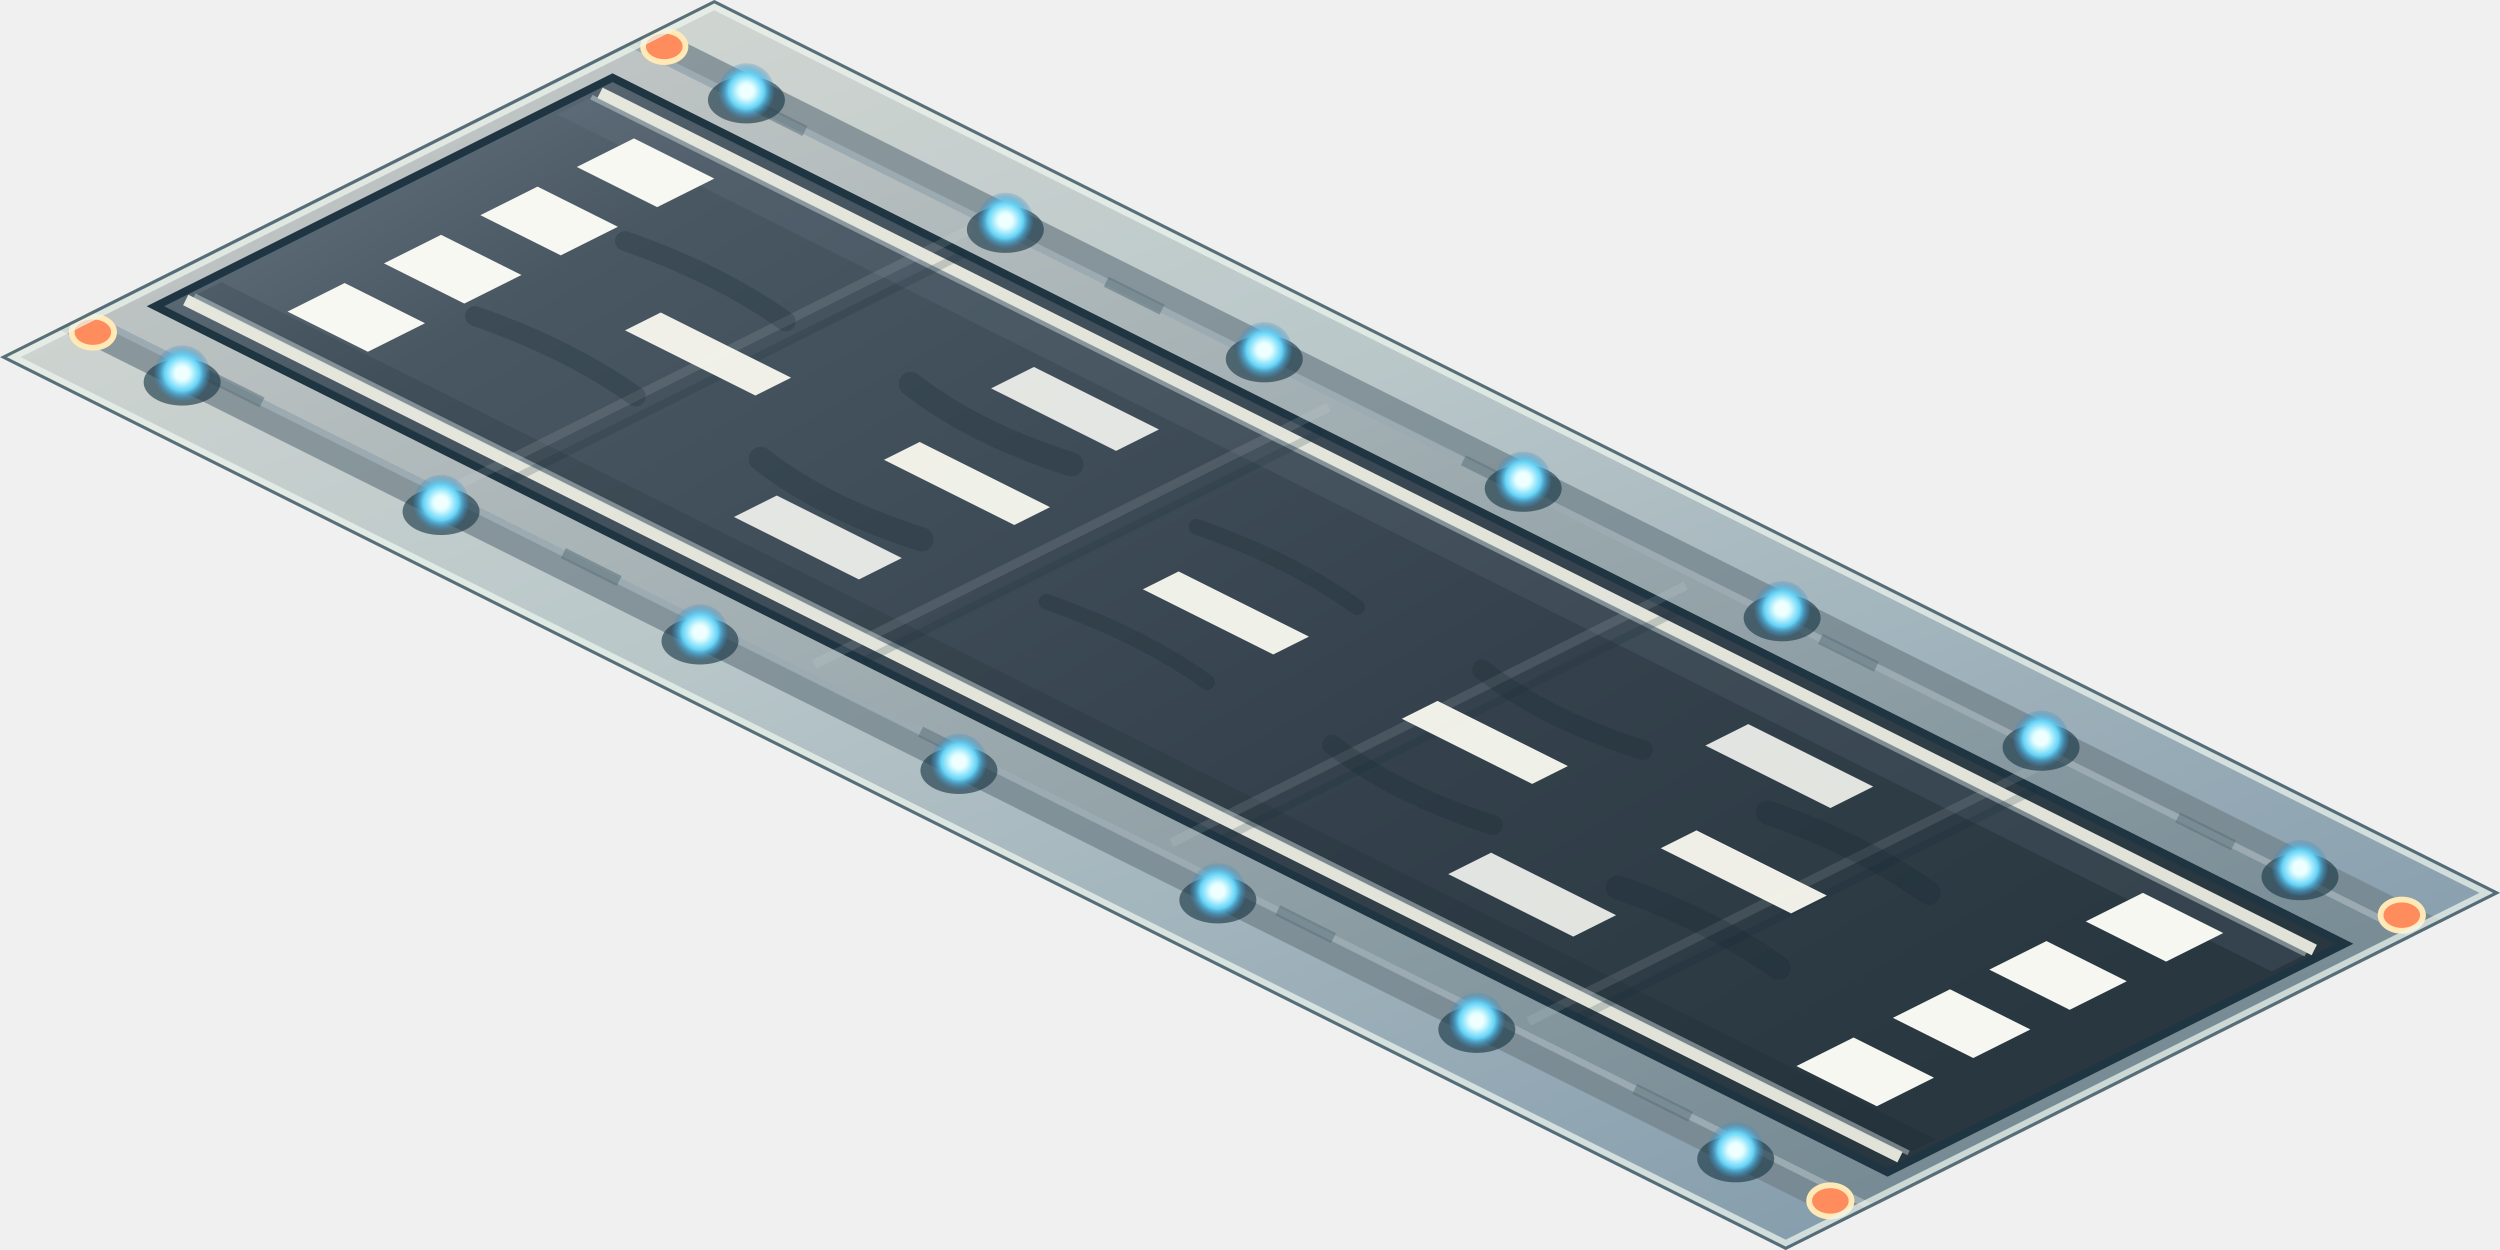
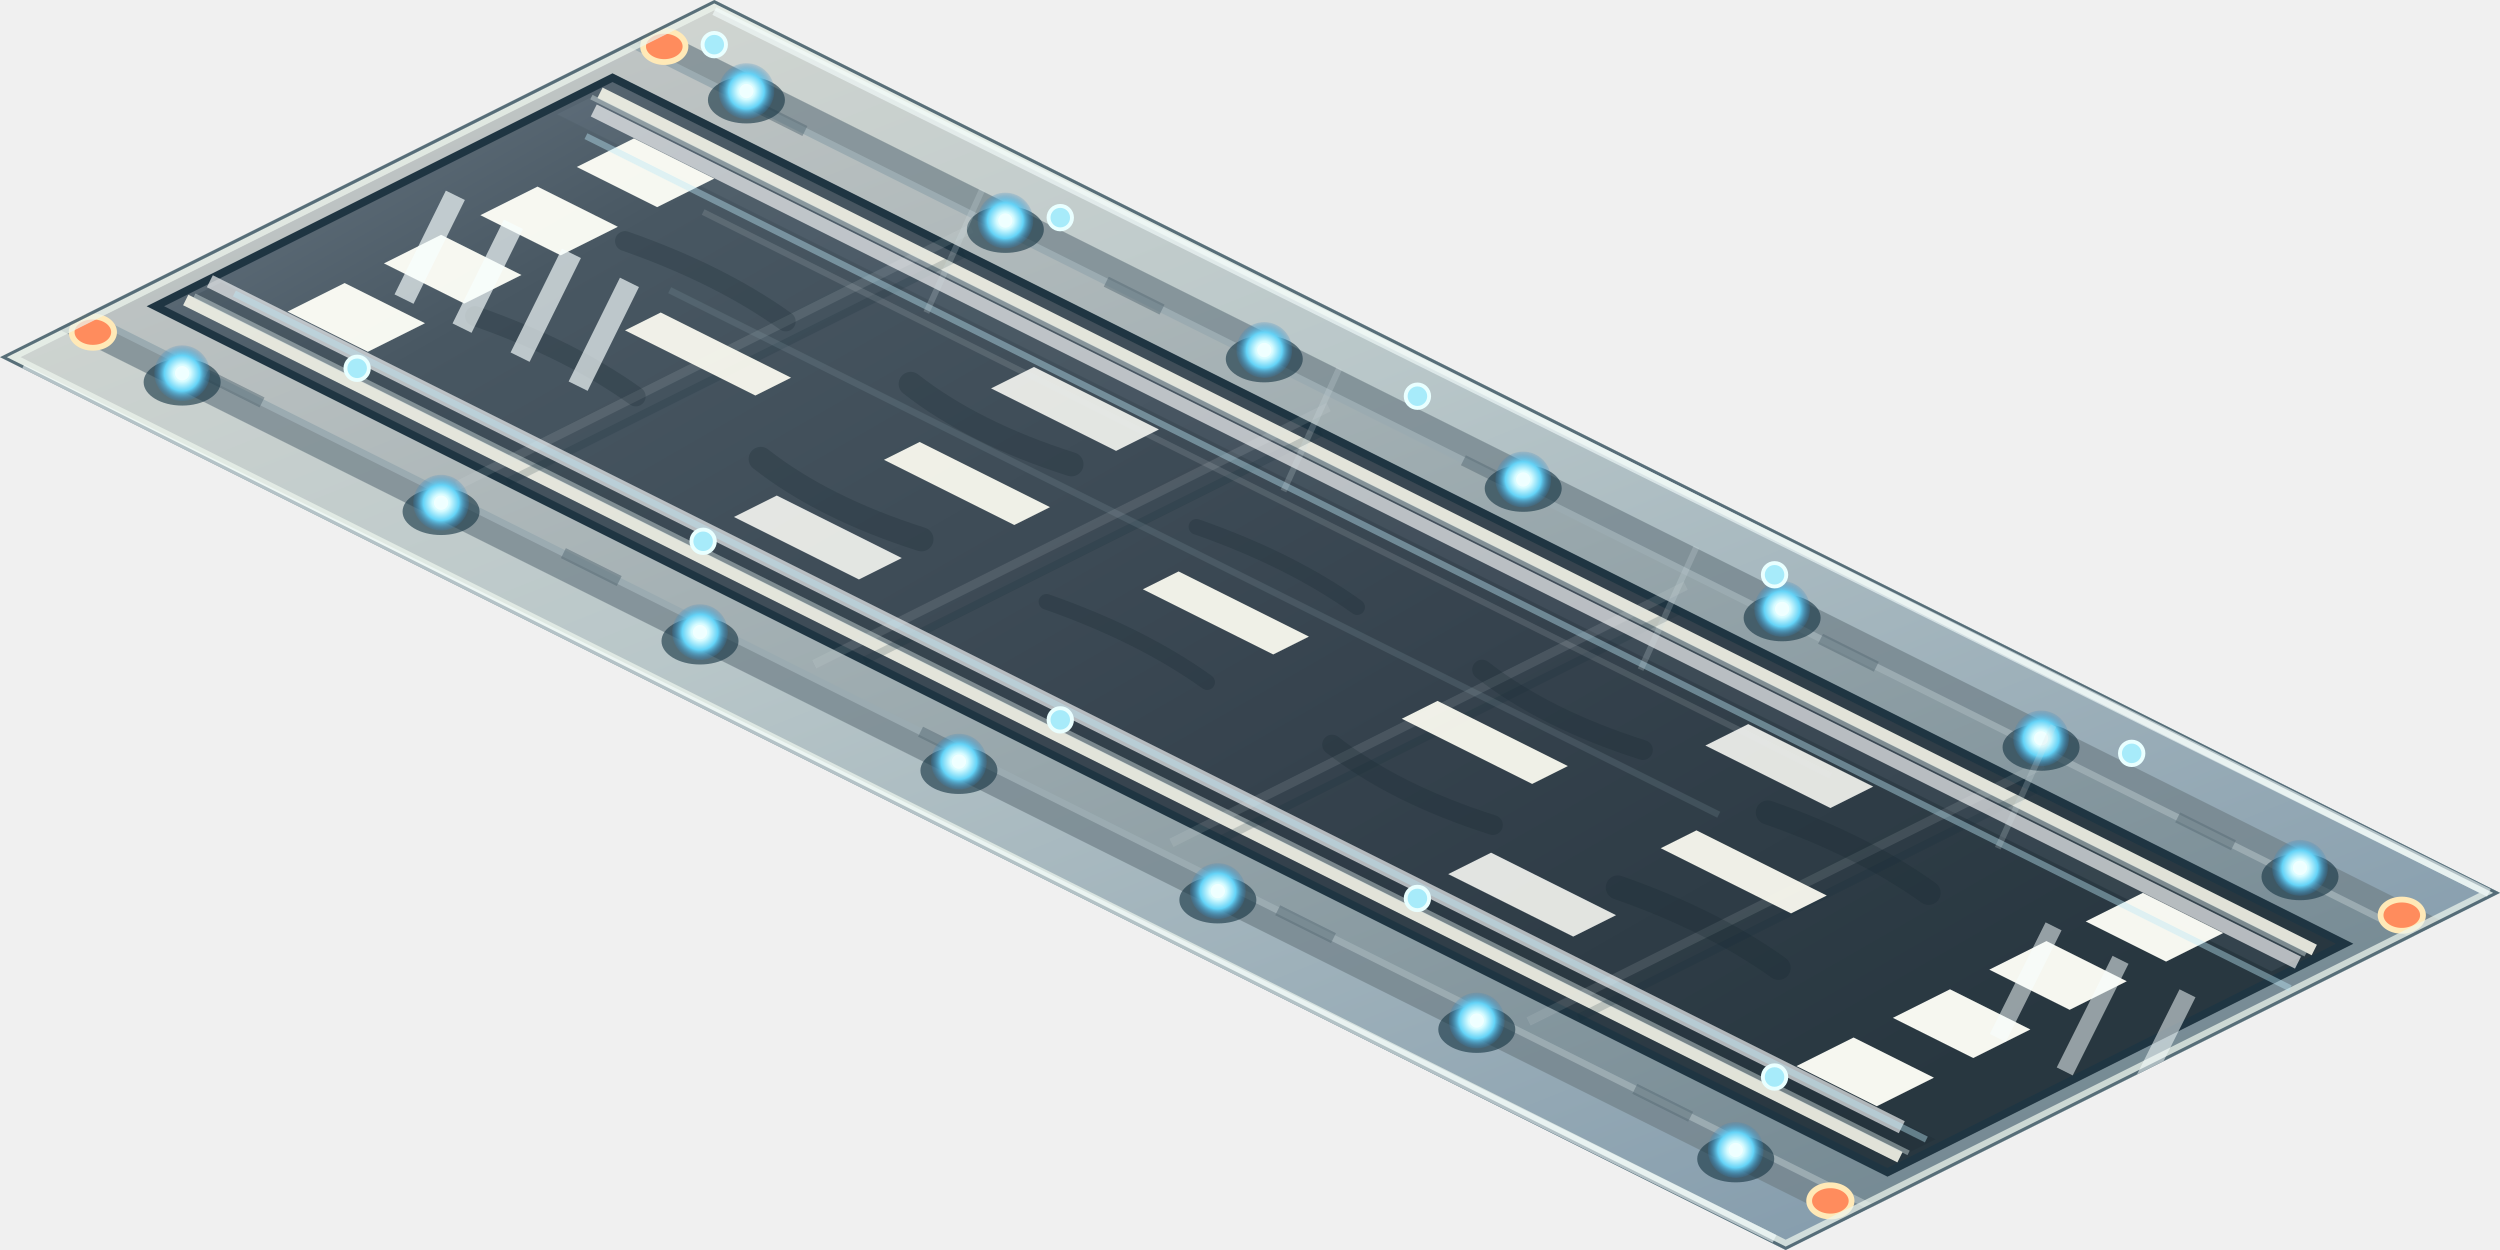
<svg xmlns="http://www.w3.org/2000/svg" width="224" height="112" viewBox="0 0 224 112">
  <defs>
    <clipPath id="locked-footprint">
      <polygon points="64,0 224,80 160,112 0,32" />
    </clipPath>
    <linearGradient id="edge" x1="0" y1="0" x2=".8" y2="1">
      <stop stop-color="#dadbd4" />
      <stop offset=".45" stop-color="#b9c7c9" />
      <stop offset="1" stop-color="#829aab" />
    </linearGradient>
    <linearGradient id="paved" x1="0" y1="0" x2=".92" y2=".8">
      <stop stop-color="#6b7a86" />
      <stop offset=".21" stop-color="#485762" />
      <stop offset=".67" stop-color="#35424d" />
      <stop offset="1" stop-color="#283740" />
    </linearGradient>
    <linearGradient id="shoulder" x1="0" y1="0" x2=".8" y2="1">
      <stop stop-color="#c9ccca" />
      <stop offset=".5" stop-color="#9eacb0" />
      <stop offset="1" stop-color="#748993" />
    </linearGradient>
    <radialGradient id="lamp">
      <stop stop-color="#f6ffff" />
      <stop offset=".30" stop-color="#d9fcff" />
      <stop offset=".64" stop-color="#64d3f7" />
      <stop offset="1" stop-color="#3686bd" stop-opacity=".18" />
    </radialGradient>
  </defs>
  <g clip-path="url(#locked-footprint)">
    <polygon points="64,0 224,80 160,112 0,32" fill="url(#edge)" />
    <polygon points="58.88,2.56 218.88,82.56 165.12,109.44 5.12,29.44" fill="#73838b" opacity=".75" />
    <polygon points="56.32,3.84 216.32,83.84 167.68,108.16 7.68,28.16" fill="url(#shoulder)" stroke="#9babb1" stroke-width=".6" />
    <polygon points="54.88,6.96 210.08,84.56 169.12,105.04 13.92,27.44" fill="url(#paved)" stroke="#1f3542" stroke-width=".7" />
    <polygon points="53.12,8.64 206.72,85.44 203.52,87.04 49.92,10.24" fill="#8295a1" opacity=".13" />
    <polygon points="19.84,25.28 173.44,102.08 170.88,103.36 17.28,26.56" fill="#0c1e28" opacity=".14" />
    <path d="M53.76,8.32 L207.36,85.12" stroke="#f5f5e9" stroke-width="1.05" opacity=".9" />
    <path d="M52.99,8.70 L206.59,85.50" stroke="#cbd8d8" stroke-width=".45" opacity=".48" />
    <path d="M16.64,26.88 L170.24,103.68" stroke="#f5f5e9" stroke-width="1.05" opacity=".9" />
    <path d="M17.41,26.50 L171.01,103.30" stroke="#cbd8d8" stroke-width=".45" opacity=".48" />
    <path d="M87.04,20.48 L40.96,43.52" fill="none" stroke="#e0e8e8" stroke-width=".82" opacity=".12" />
    <path d="M86.40,22.72 L45.44,43.20" fill="none" stroke="#122a35" stroke-width=".72" opacity=".18" />
    <path d="M119.04,36.48 L72.96,59.52" fill="none" stroke="#e0e8e8" stroke-width=".82" opacity=".12" />
    <path d="M118.40,38.72 L77.44,59.20" fill="none" stroke="#122a35" stroke-width=".72" opacity=".18" />
    <path d="M151.04,52.48 L104.96,75.52" fill="none" stroke="#e0e8e8" stroke-width=".82" opacity=".12" />
    <path d="M150.40,54.72 L109.44,75.20" fill="none" stroke="#122a35" stroke-width=".72" opacity=".18" />
    <path d="M183.04,68.48 L136.96,91.52" fill="none" stroke="#e0e8e8" stroke-width=".82" opacity=".12" />
    <path d="M182.40,70.72 L141.44,91.20" fill="none" stroke="#122a35" stroke-width=".72" opacity=".18" />
    <path d="M56.00,21.60 Q64.48,24.56 70.40,28.80" stroke="#11222a" stroke-width="1.78" opacity=".23" fill="none" stroke-linecap="round" />
    <path d="M81.60,34.40 Q87.20,38.80 96.00,41.60" stroke="#11222a" stroke-width="2.16" opacity=".23" fill="none" stroke-linecap="round" />
    <path d="M107.20,47.20 Q115.68,50.16 121.60,54.40" stroke="#11222a" stroke-width="1.40" opacity=".23" fill="none" stroke-linecap="round" />
    <path d="M132.80,60.00 Q138.40,64.40 147.20,67.20" stroke="#11222a" stroke-width="1.78" opacity=".23" fill="none" stroke-linecap="round" />
    <path d="M158.40,72.80 Q166.88,75.76 172.80,80.00" stroke="#11222a" stroke-width="2.16" opacity=".23" fill="none" stroke-linecap="round" />
    <path d="M42.56,28.32 Q51.04,31.28 56.96,35.52" stroke="#11222a" stroke-width="1.78" opacity=".23" fill="none" stroke-linecap="round" />
    <path d="M68.16,41.12 Q73.76,45.52 82.56,48.32" stroke="#11222a" stroke-width="2.16" opacity=".23" fill="none" stroke-linecap="round" />
    <path d="M93.76,53.92 Q102.24,56.88 108.16,61.12" stroke="#11222a" stroke-width="1.40" opacity=".23" fill="none" stroke-linecap="round" />
    <path d="M119.36,66.72 Q124.96,71.12 133.76,73.92" stroke="#11222a" stroke-width="1.78" opacity=".23" fill="none" stroke-linecap="round" />
    <path d="M144.96,79.52 Q153.44,82.48 159.36,86.72" stroke="#11222a" stroke-width="2.16" opacity=".23" fill="none" stroke-linecap="round" />
    <polygon points="56.80,12.40 64.00,16.00 58.88,18.56 51.68,14.96" fill="#fafbf4" opacity=".98" />
    <polygon points="48.16,16.72 55.36,20.32 50.24,22.88 43.04,19.28" fill="#fafbf4" opacity=".98" />
    <polygon points="39.52,21.04 46.72,24.64 41.60,27.20 34.40,23.60" fill="#fafbf4" opacity=".98" />
    <polygon points="30.88,25.36 38.08,28.96 32.96,31.52 25.76,27.92" fill="#fafbf4" opacity=".98" />
    <polygon points="192.00,80.00 199.20,83.60 194.08,86.16 186.88,82.56" fill="#fafbf4" opacity=".98" />
    <polygon points="183.36,84.32 190.56,87.92 185.44,90.48 178.24,86.88" fill="#fafbf4" opacity=".98" />
    <polygon points="174.72,88.64 181.92,92.24 176.80,94.80 169.60,91.20" fill="#fafbf4" opacity=".98" />
    <polygon points="166.08,92.96 173.28,96.56 168.16,99.12 160.96,95.52" fill="#fafbf4" opacity=".98" />
    <polygon points="59.20,28.00 70.88,33.84 67.68,35.44 56.00,29.60" fill="#f7f7ed" opacity=".96" />
    <polygon points="82.40,39.60 94.08,45.44 90.88,47.04 79.20,41.20" fill="#f7f7ed" opacity=".96" />
    <polygon points="105.60,51.20 117.28,57.04 114.08,58.64 102.40,52.80" fill="#f7f7ed" opacity=".96" />
    <polygon points="128.80,62.80 140.48,68.64 137.28,70.24 125.60,64.40" fill="#f7f7ed" opacity=".96" />
    <polygon points="152.00,74.40 163.68,80.24 160.48,81.84 148.80,76.00" fill="#f7f7ed" opacity=".96" />
    <polygon points="92.64,32.88 103.84,38.48 100.00,40.40 88.80,34.80" fill="#f9faf5" opacity=".88" />
    <polygon points="69.60,44.40 80.80,50.00 76.96,51.92 65.76,46.32" fill="#f9faf5" opacity=".88" />
    <polygon points="156.64,64.88 167.84,70.48 164.00,72.40 152.80,66.80" fill="#f9faf5" opacity=".88" />
    <polygon points="133.60,76.40 144.80,82.00 140.96,83.92 129.76,78.32" fill="#f9faf5" opacity=".88" />
    <path d="M67.12,9.24 l5,2.5 M18.48,33.56 l5,2.5" stroke="#586b76" opacity=".5" stroke-width="1" />
    <path d="M99.12,25.24 l5,2.5 M50.48,49.56 l5,2.5" stroke="#586b76" opacity=".5" stroke-width="1" />
    <path d="M131.12,41.24 l5,2.5 M82.48,65.56 l5,2.5" stroke="#586b76" opacity=".5" stroke-width="1" />
    <path d="M163.12,57.24 l5,2.5 M114.48,81.56 l5,2.5" stroke="#586b76" opacity=".5" stroke-width="1" />
    <path d="M195.12,73.24 l5,2.5 M146.48,97.56 l5,2.5" stroke="#586b76" opacity=".5" stroke-width="1" />
    <ellipse cx="66.88" cy="8.96" rx="3.45" ry="2.1" fill="#173544" opacity=".62" />
    <circle cx="66.88" cy="8.16" r="2.5" fill="url(#lamp)" />
    <circle cx="66.88" cy="8.16" r=".64" fill="#efffff" />
    <ellipse cx="16.32" cy="34.24" rx="3.45" ry="2.1" fill="#173544" opacity=".62" />
    <circle cx="16.32" cy="33.44" r="2.5" fill="url(#lamp)" />
    <circle cx="16.32" cy="33.44" r=".64" fill="#efffff" />
    <ellipse cx="90.08" cy="20.56" rx="3.45" ry="2.1" fill="#173544" opacity=".62" />
    <circle cx="90.08" cy="19.76" r="2.5" fill="url(#lamp)" />
    <circle cx="90.08" cy="19.76" r=".64" fill="#efffff" />
    <ellipse cx="39.52" cy="45.84" rx="3.45" ry="2.1" fill="#173544" opacity=".62" />
    <circle cx="39.52" cy="45.04" r="2.5" fill="url(#lamp)" />
    <circle cx="39.52" cy="45.04" r=".64" fill="#efffff" />
    <ellipse cx="113.28" cy="32.16" rx="3.45" ry="2.1" fill="#173544" opacity=".62" />
    <circle cx="113.28" cy="31.36" r="2.5" fill="url(#lamp)" />
    <circle cx="113.28" cy="31.36" r=".64" fill="#efffff" />
    <ellipse cx="62.72" cy="57.44" rx="3.45" ry="2.1" fill="#173544" opacity=".62" />
    <circle cx="62.72" cy="56.64" r="2.5" fill="url(#lamp)" />
    <circle cx="62.72" cy="56.64" r=".64" fill="#efffff" />
    <ellipse cx="136.48" cy="43.76" rx="3.45" ry="2.1" fill="#173544" opacity=".62" />
    <circle cx="136.48" cy="42.96" r="2.5" fill="url(#lamp)" />
    <circle cx="136.48" cy="42.96" r=".64" fill="#efffff" />
    <ellipse cx="85.92" cy="69.04" rx="3.45" ry="2.1" fill="#173544" opacity=".62" />
    <circle cx="85.92" cy="68.24" r="2.5" fill="url(#lamp)" />
    <circle cx="85.92" cy="68.24" r=".64" fill="#efffff" />
    <ellipse cx="159.68" cy="55.36" rx="3.45" ry="2.1" fill="#173544" opacity=".62" />
    <circle cx="159.68" cy="54.56" r="2.5" fill="url(#lamp)" />
    <circle cx="159.68" cy="54.56" r=".64" fill="#efffff" />
    <ellipse cx="109.12" cy="80.64" rx="3.45" ry="2.1" fill="#173544" opacity=".62" />
    <circle cx="109.12" cy="79.84" r="2.5" fill="url(#lamp)" />
    <circle cx="109.12" cy="79.84" r=".64" fill="#efffff" />
    <ellipse cx="182.88" cy="66.96" rx="3.45" ry="2.1" fill="#173544" opacity=".62" />
    <circle cx="182.88" cy="66.16" r="2.5" fill="url(#lamp)" />
    <circle cx="182.88" cy="66.16" r=".64" fill="#efffff" />
    <ellipse cx="132.32" cy="92.24" rx="3.45" ry="2.1" fill="#173544" opacity=".62" />
    <circle cx="132.32" cy="91.44" r="2.5" fill="url(#lamp)" />
    <circle cx="132.32" cy="91.44" r=".64" fill="#efffff" />
    <ellipse cx="206.08" cy="78.56" rx="3.45" ry="2.1" fill="#173544" opacity=".62" />
    <circle cx="206.08" cy="77.76" r="2.5" fill="url(#lamp)" />
    <circle cx="206.08" cy="77.76" r=".64" fill="#efffff" />
    <ellipse cx="155.52" cy="103.84" rx="3.45" ry="2.1" fill="#173544" opacity=".62" />
    <circle cx="155.52" cy="103.04" r="2.5" fill="url(#lamp)" />
    <circle cx="155.52" cy="103.04" r=".64" fill="#efffff" />
    <ellipse cx="59.52" cy="4.16" rx="1.9" ry="1.4" fill="#ff8c5d" stroke="#ffe9b7" stroke-width=".52" />
    <ellipse cx="8.32" cy="29.76" rx="1.9" ry="1.4" fill="#ff8c5d" stroke="#ffe9b7" stroke-width=".52" />
    <ellipse cx="215.20" cy="82.00" rx="1.9" ry="1.4" fill="#ff8c5d" stroke="#ffe9b7" stroke-width=".52" />
    <ellipse cx="164.00" cy="107.60" rx="1.9" ry="1.4" fill="#ff8c5d" stroke="#ffe9b7" stroke-width=".52" />
    <polygon points="64,0 224,80 160,112 0,32" fill="none" stroke="#edf5ed" stroke-width="1.65" opacity=".72" />
    <polygon points="64,0 224,80 160,112 0,32" fill="none" stroke="#395361" stroke-width=".55" opacity=".82" />
  </g>
+   <g id="runway-polish-v5" clip-path="url(#locked-footprint)">
+     <path d="M53.20,9.90 L205.90,86.25 M18.80,25.20 L170.40,101.00" fill="none" stroke="#ffffff" stroke-width="1.2" opacity=".64" />
+     <path d="M52.50,12.20 L205.20,88.55 M21.00,26.30 L172.60,102.10" fill="none" stroke="#bce7f6" stroke-width=".58" opacity=".42" />
+     <path d="M63,19 L164,69.5" stroke="#e8edf0" stroke-width=".55" opacity=".13" />
+     <path d="M60,26 L154,73" stroke="#8ea6af" stroke-width=".60" opacity=".18" />
+     <path d="M40.8,17.5 L36.2,26.8 M46.0,20.1 L41.4,29.4  M51.2,22.7 L46.6,32.0 M56.4,25.3 L51.8,34.6" fill="none" stroke="#f8ffff" stroke-width="1.9" opacity=".67" />
+     <path d="M184,83 L179,93 M190,86 L185,96 M196,89 L191,99" fill="none" stroke="#f8ffff" stroke-width="1.6" opacity=".52" />
+     <path d="M64,1 L223,80 M2,33 L159,111" fill="none" stroke="#f6ffff" stroke-width=".75" opacity=".58" />
+     <path d="M88,17 L83,28 M120,33 L115,44 M152,49 L147,60  M184,65 L179,76" stroke="#d2e1e2" stroke-width=".55" opacity=".22" />
+     <g fill="#a7ebfa" stroke="#e9ffff" stroke-width=".35">
+       <circle cx="64" cy="4" r="1.05" />
+       <circle cx="95" cy="19.5" r="1.05" />
+       <circle cx="127" cy="35.5" r="1.05" />
+       <circle cx="159" cy="51.5" r="1.05" />
+       <circle cx="191" cy="67.5" r="1.05" />
+       <circle cx="32" cy="33" r="1.05" />
+       <circle cx="63" cy="48.5" r="1.05" />
+       <circle cx="95" cy="64.5" r="1.05" />
+       <circle cx="127" cy="80.5" r="1.05" />
+       <circle cx="159" cy="96.5" r="1.05" />
+     </g>
+   </g>
</svg>
